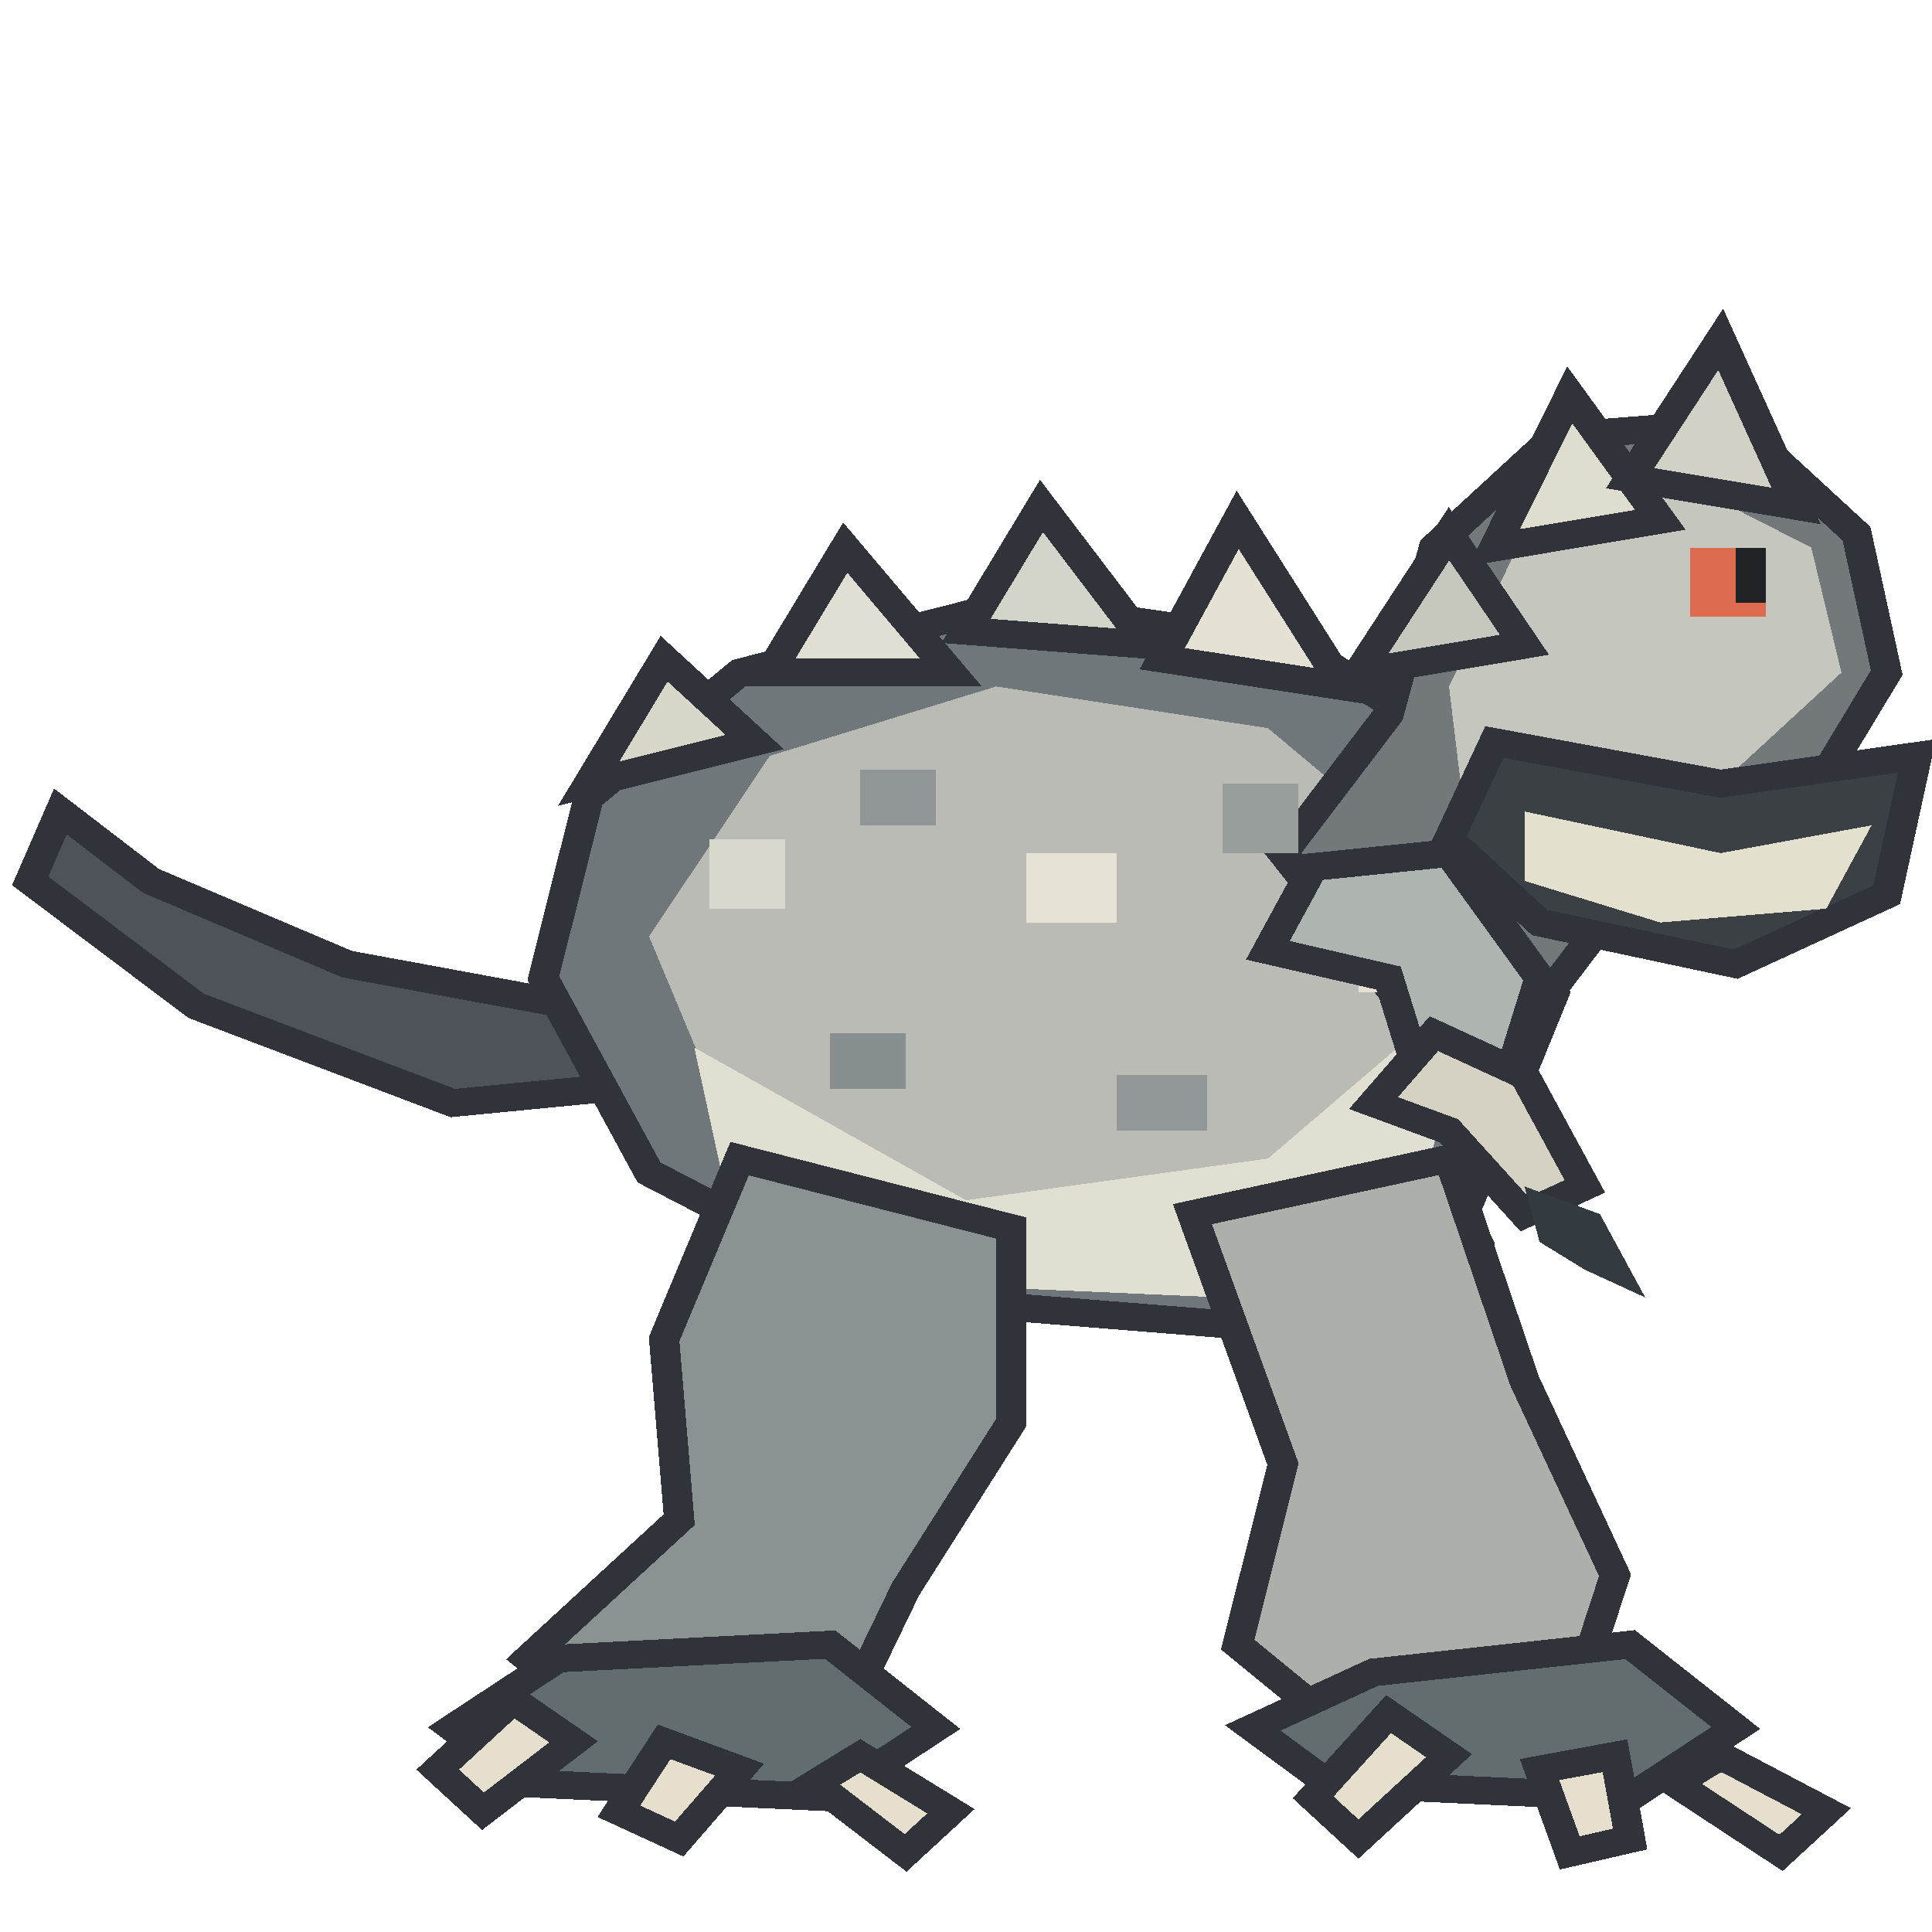
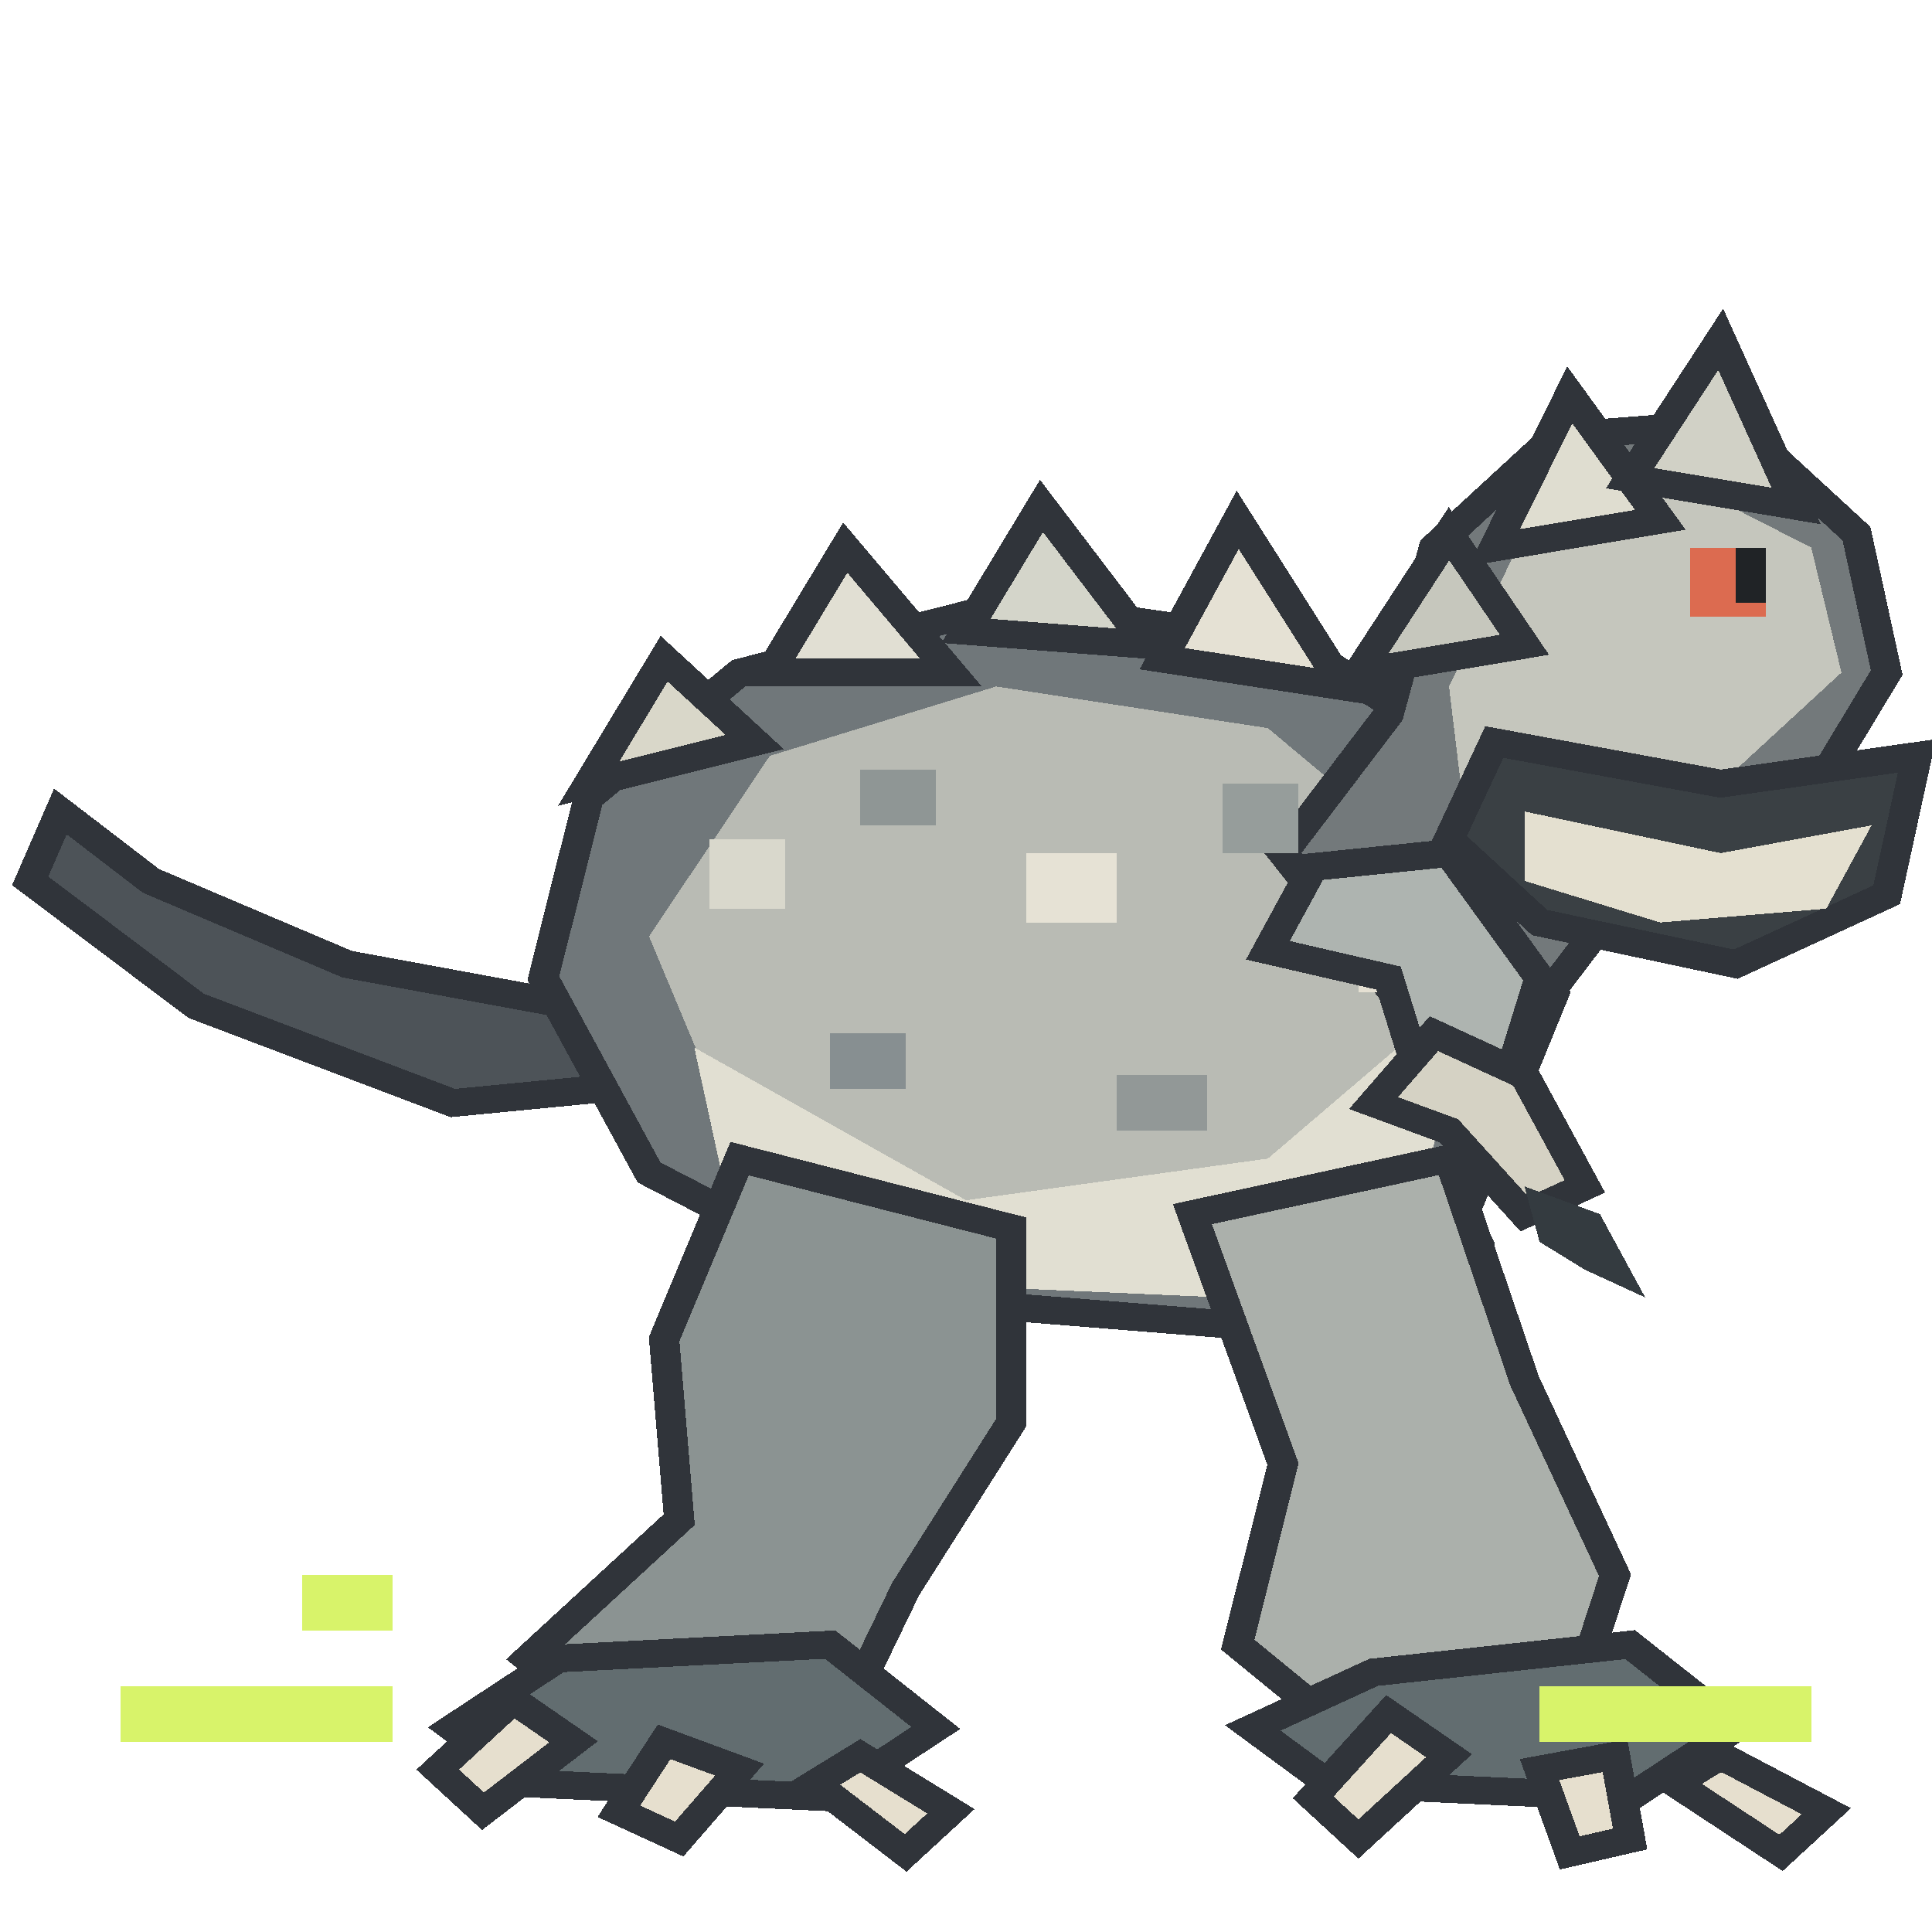
- <svg xmlns="http://www.w3.org/2000/svg" data-pose="land" viewBox="0 0 128 128" shape-rendering="crispEdges" role="img" aria-label="Indominus Rex" data-character="Indominus Rex" data-species="Indominus rex hybrid" data-origin="Jurassic World" data-anatomy="massive pale theropod elongated skull dorsal osteoderms powerful hindlimbs">
+ <svg xmlns="http://www.w3.org/2000/svg" data-pose="land" data-feet-orientation="forward" viewBox="0 0 128 128" shape-rendering="crispEdges" role="img" aria-label="Indominus Rex" data-character="Indominus Rex" data-species="Indominus rex hybrid" data-origin="Jurassic World" data-anatomy="massive pale theropod elongated skull dorsal osteoderms powerful hindlimbs">
  <g data-pose-transform="land" transform="translate(0 5) scale(1 .92)">
    <g stroke="#30343a" stroke-width="2" stroke-linejoin="miter">
      <polygon points="53,63 38,67 23,64 10,58 4,53 2,58 13,67 30,74 49,72 62,68" fill="#4d5358" />
      <polygon points="36,65 39,52 49,43 67,38 86,41 99,50 103,66 97,82 82,90 59,88 43,79" fill="#70777a" />
      <polygon points="43,62 51,49 66,44 84,47 95,57 96,72 83,83 62,83 48,75" fill="#b9bbb4" stroke="none" />
      <polygon points="46,70 64,81 84,78 98,65 94,81 81,88 60,87 48,80" fill="#e1dfd2" stroke="none" />
      <polygon points="85,56 92,46 95,34 103,26 115,25 123,33 125,43 120,52 109,57 102,67 93,67" fill="#73797b" />
      <polygon points="96,44 101,33 111,29 120,34 122,43 115,50 103,55 97,53" fill="#c5c6bd" stroke="none" />
      <polygon points="99,48 114,51 127,49 125,59 115,64 102,61 96,55" fill="#3a4044" />
      <polygon points="101,53 114,56 124,54 121,60 110,61 101,58" fill="#e4e0d0" stroke="none" />
      <polygon points="39,51 44,42 50,48" fill="#d9d7c9" />
      <polygon points="51,43 56,34 63,43" fill="#e1dfd3" />
      <polygon points="64,40 69,31 76,41" fill="#d4d5ca" />
      <polygon points="77,42 82,32 89,44" fill="#e5e1d4" />
      <polygon points="90,43 96,33 101,41" fill="#c6c7bd" />
      <polygon points="99,34 104,23 110,32" fill="#dfddd0" />
      <polygon points="108,29 114,19 119,31" fill="#d1d1c6" />
      <rect x="47" y="55" width="5" height="5" fill="#d9d8cc" stroke="none" />
      <rect x="57" y="50" width="5" height="4" fill="#8f9695" stroke="none" />
      <rect x="68" y="56" width="6" height="5" fill="#e6e2d5" stroke="none" />
      <rect x="81" y="51" width="5" height="5" fill="#969d9b" stroke="none" />
      <rect x="90" y="61" width="5" height="5" fill="#e5e0d3" stroke="none" />
      <rect x="55" y="69" width="5" height="4" fill="#878f91" stroke="none" />
      <rect x="74" y="72" width="6" height="4" fill="#929897" stroke="none" />
      <polygon points="87,57 96,56 102,65 100,72 94,72 92,65 84,63" fill="#aeb4b0" />
      <polygon points="95,69 101,72 105,80 101,82 96,76 91,74" fill="#d5d2c4" />
      <polygon points="101,80 106,82 109,88 105,86 102,84" fill="#343b40" stroke="none" />
      <polygon points="96,78 99,84 99,90 95,85 93,81" fill="#343b40" stroke="none" />
      <rect x="112" y="34" width="5" height="5" fill="#dc6b50" stroke="none" />
      <rect x="115" y="34" width="2" height="4" fill="#202326" stroke="none" />
    </g>
-     <g stroke="#30343a" stroke-width="2" stroke-linejoin="miter">
+     <g data-foot-facing="forward" stroke="#30343a" stroke-width="2" stroke-linejoin="miter">
      <polygon points="49,78 67,83 67,97 60,109 56,118 42,120 35,114 45,104 44,91" fill="#8b9392" />
      <polygon points="79,82 96,78 101,94 107,108 104,118 91,121 82,113 85,100" fill="#abb0ab" />
      <polygon points="37,114 55,113 62,119 55,124 35,123 30,119" fill="#626d70" />
      <polygon points="91,115 108,113 115,119 108,124 88,123 83,119" fill="#626d70" />
      <polygon points="38,120 32,125 29,122 34,117" fill="#e6dfce" />
      <polygon points="49,122 45,127 41,125 44,120" fill="#e6dfce" />
      <polygon points="57,121 63,125 60,128 54,123" fill="#e6dfce" />
      <polygon points="96,121 90,127 87,124 92,118" fill="#e6dfce" />
      <polygon points="107,121 108,127 104,128 102,122" fill="#e6dfce" />
      <polygon points="114,121 121,125 118,128 111,123" fill="#e6dfce" />
    </g>
+     <g data-motion-accent="landing" shape-rendering="crispEdges">
+       <path d="M8 116h18v4H8zM102 116h18v4h-18zM20 108h6v4h-6z" fill="#d8f36a" />
+     </g>
  </g>
</svg>
